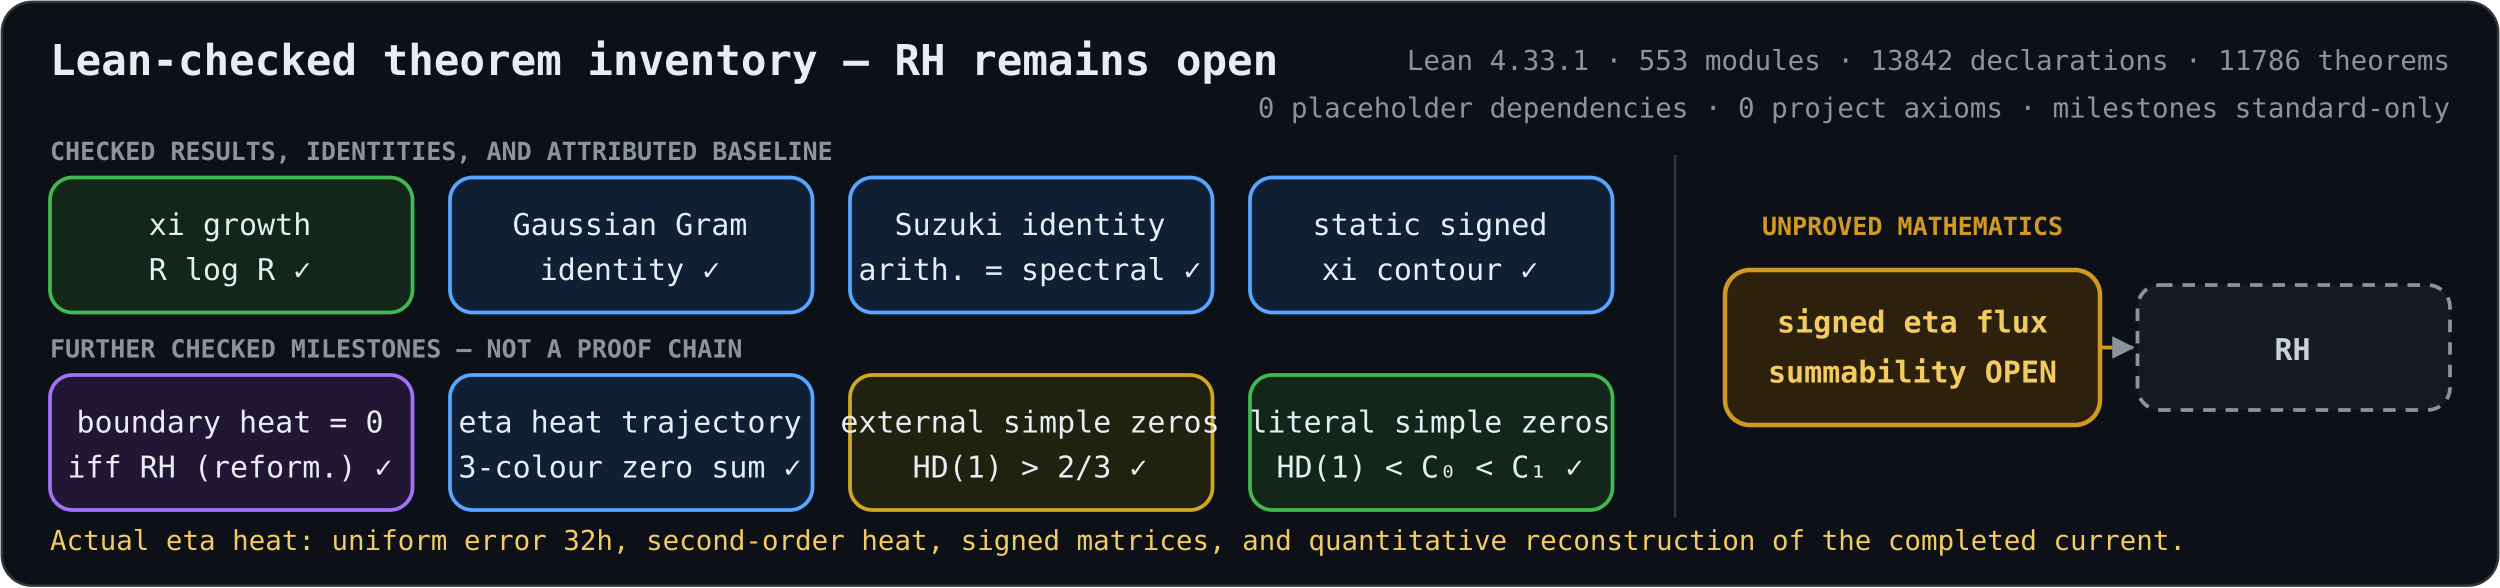
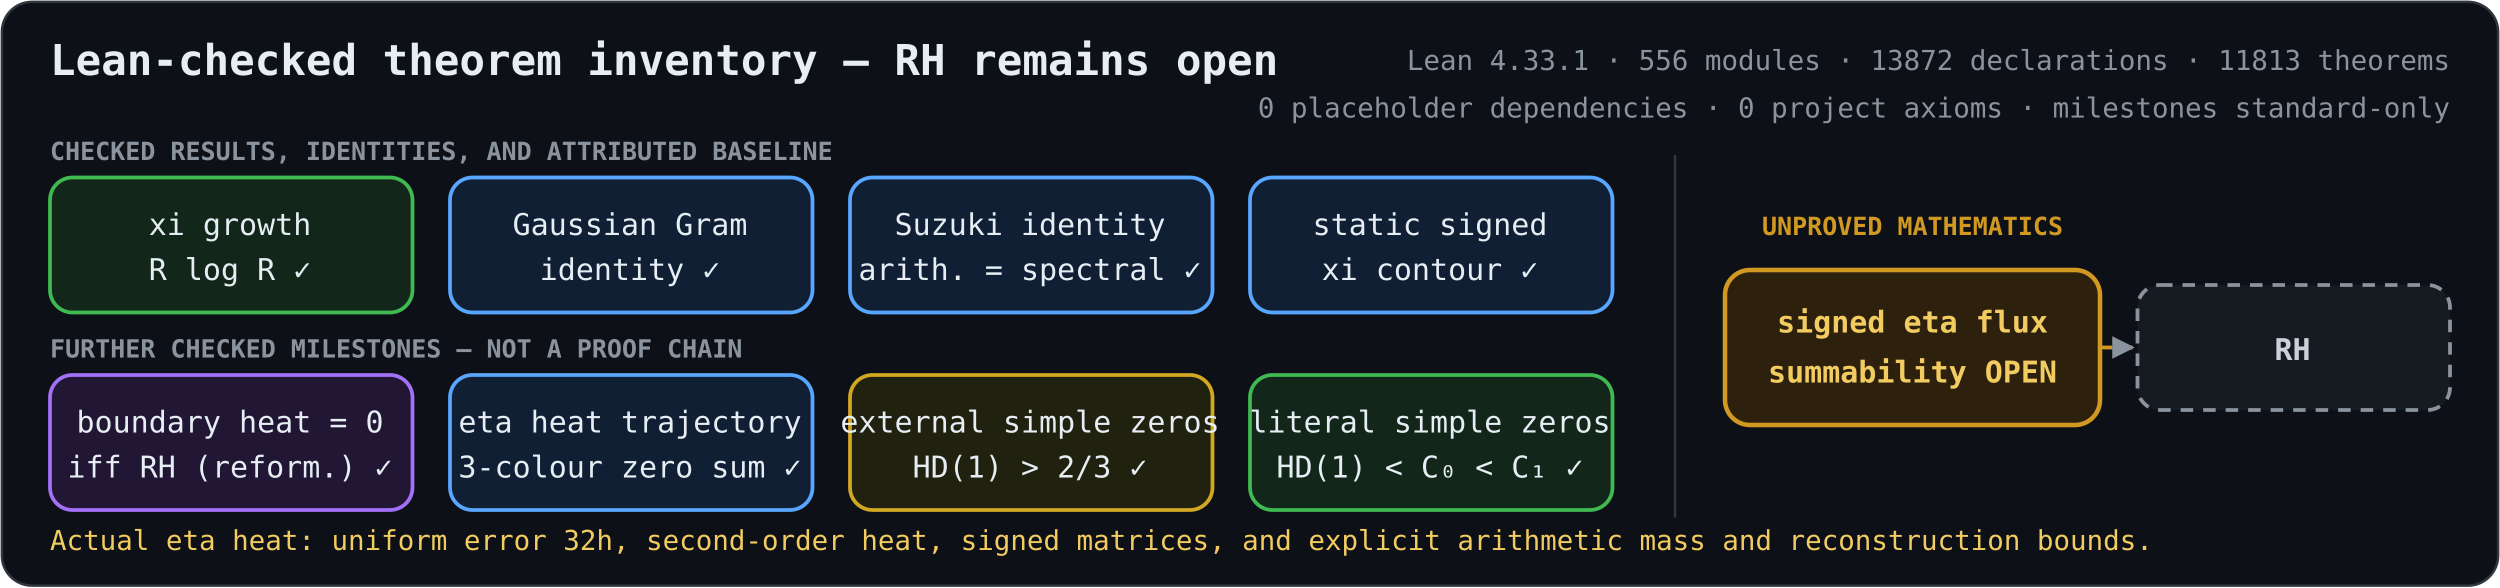
<svg xmlns="http://www.w3.org/2000/svg" role="img" aria-labelledby="title description" viewBox="0 0 1000 235">
  <defs>
    <marker id="arrow" viewBox="0 0 10 10" refX="9" refY="5" markerWidth="6" markerHeight="6" orient="auto-start-reverse">
      <path d="M 0 0 L 10 5 L 0 10 z" fill="#8b949e" />
    </marker>
    <style>
      .bg { fill: #0d1117; stroke: #30363d; }
      text { fill: #e6edf3; font-family: ui-monospace, SFMono-Regular, Menlo, Consolas, monospace; font-size: 12px; text-anchor: middle; }
      .heading { font-size: 17px; font-weight: 700; text-anchor: start; }
      .metrics { fill: #8b949e; font-size: 11px; text-anchor: end; }
      .proved rect { fill: #12261a; stroke: #3fb950; stroke-width: 1.5; }
      .proved.equivalence rect { fill: #211735; stroke: #a371f7; }
      .proved.bridge rect { fill: #111f35; stroke: #58a6ff; }
      .proved.external rect { fill: #20220f; stroke: #d2a822; }
      .open rect { fill: #2d210d; stroke: #d29922; stroke-width: 1.8; }
      .goal rect { fill: #161b22; stroke: #8b949e; stroke-width: 1.5; stroke-dasharray: 5 4; }
      .open text { fill: #f2cc60; font-weight: 700; }
      .goal text { fill: #c9d1d9; font-weight: 700; }
      .open-edge { fill: none; stroke: #d29922; stroke-width: 1.5; stroke-dasharray: 5 4; marker-end: url(#arrow); }
      .section { fill: #8b949e; font-size: 10px; font-weight: 700; text-anchor: start; }
      .gap-label { fill: #d29922; font-size: 10px; font-weight: 700; }
      .frontier { fill: #f2cc60; font-size: 11px; text-anchor: start; }
    </style>
  </defs>
  <rect class="bg" x="0.75" y="0.75" width="998.5" height="233.5" rx="12" />
  <text class="heading" x="20" y="30">Lean-checked theorem inventory — RH remains open</text>
-   <text class="metrics" x="980" y="28">Lean 4.33.1 · 553 modules · 13842 declarations · 11786 theorems</text>
+   <text class="metrics" x="980" y="28">Lean 4.33.1 · 556 modules · 13872 declarations · 11813 theorems</text>
  <text class="metrics" x="980" y="47">0 placeholder dependencies · 0 project axioms · milestones standard-only</text>
  <text class="section" x="20" y="64">CHECKED RESULTS, IDENTITIES, AND ATTRIBUTED BASELINE</text>
  <text class="section" x="20" y="143">FURTHER CHECKED MILESTONES — NOT A PROOF CHAIN</text>
  <line x1="670" y1="62" x2="670" y2="207" stroke="#30363d" />
  <text class="gap-label" x="765" y="94">UNPROVED MATHEMATICS</text>
  <path class="open-edge" d="M840 139 H853" />
  <g class="proved unconditional">
    <rect x="20" y="71" width="145" height="54" rx="9" />
    <text x="92" y="94">xi growth</text>
    <text x="92" y="112">R log R  ✓</text>
  </g>
  <g class="proved bridge">
    <rect x="180" y="71" width="145" height="54" rx="9" />
    <text x="252" y="94">Gaussian Gram</text>
    <text x="252" y="112">identity  ✓</text>
  </g>
  <g class="proved bridge">
    <rect x="340" y="71" width="145" height="54" rx="9" />
    <text x="412" y="94">Suzuki identity</text>
    <text x="412" y="112">arith. = spectral  ✓</text>
  </g>
  <g class="proved bridge">
    <rect x="500" y="71" width="145" height="54" rx="9" />
    <text x="572" y="94">static signed</text>
    <text x="572" y="112">xi contour  ✓</text>
  </g>
  <g class="proved equivalence">
    <rect x="20" y="150" width="145" height="54" rx="9" />
    <text x="92" y="173">boundary heat = 0</text>
    <text x="92" y="191">iff RH (reform.)  ✓</text>
  </g>
  <g class="proved bridge">
    <rect x="180" y="150" width="145" height="54" rx="9" />
    <text x="252" y="173">eta heat trajectory</text>
    <text x="252" y="191">3-colour zero sum  ✓</text>
  </g>
  <g class="proved external">
    <rect x="340" y="150" width="145" height="54" rx="9" />
    <text x="412" y="173">external simple zeros</text>
    <text x="412" y="191">HD(1) &gt; 2/3  ✓</text>
  </g>
  <g class="proved unconditional">
    <rect x="500" y="150" width="145" height="54" rx="9" />
    <text x="572" y="173">literal simple zeros</text>
    <text x="572" y="191">HD(1) &lt; C₀ &lt; C₁  ✓</text>
  </g>
  <g class="open">
    <rect x="690" y="108" width="150" height="62" rx="10" />
    <text x="765" y="133">signed eta flux</text>
    <text x="765" y="153">summability OPEN</text>
  </g>
  <g class="goal">
    <rect x="855" y="114" width="125" height="50" rx="9" />
    <text x="917" y="144">RH</text>
  </g>
-   <text class="frontier" x="20" y="220">Actual eta heat: uniform error 32h, second-order heat, signed matrices, and quantitative reconstruction of the completed current.</text>
+   <text class="frontier" x="20" y="220">Actual eta heat: uniform error 32h, second-order heat, signed matrices, and explicit arithmetic mass and reconstruction bounds.</text>
</svg>
